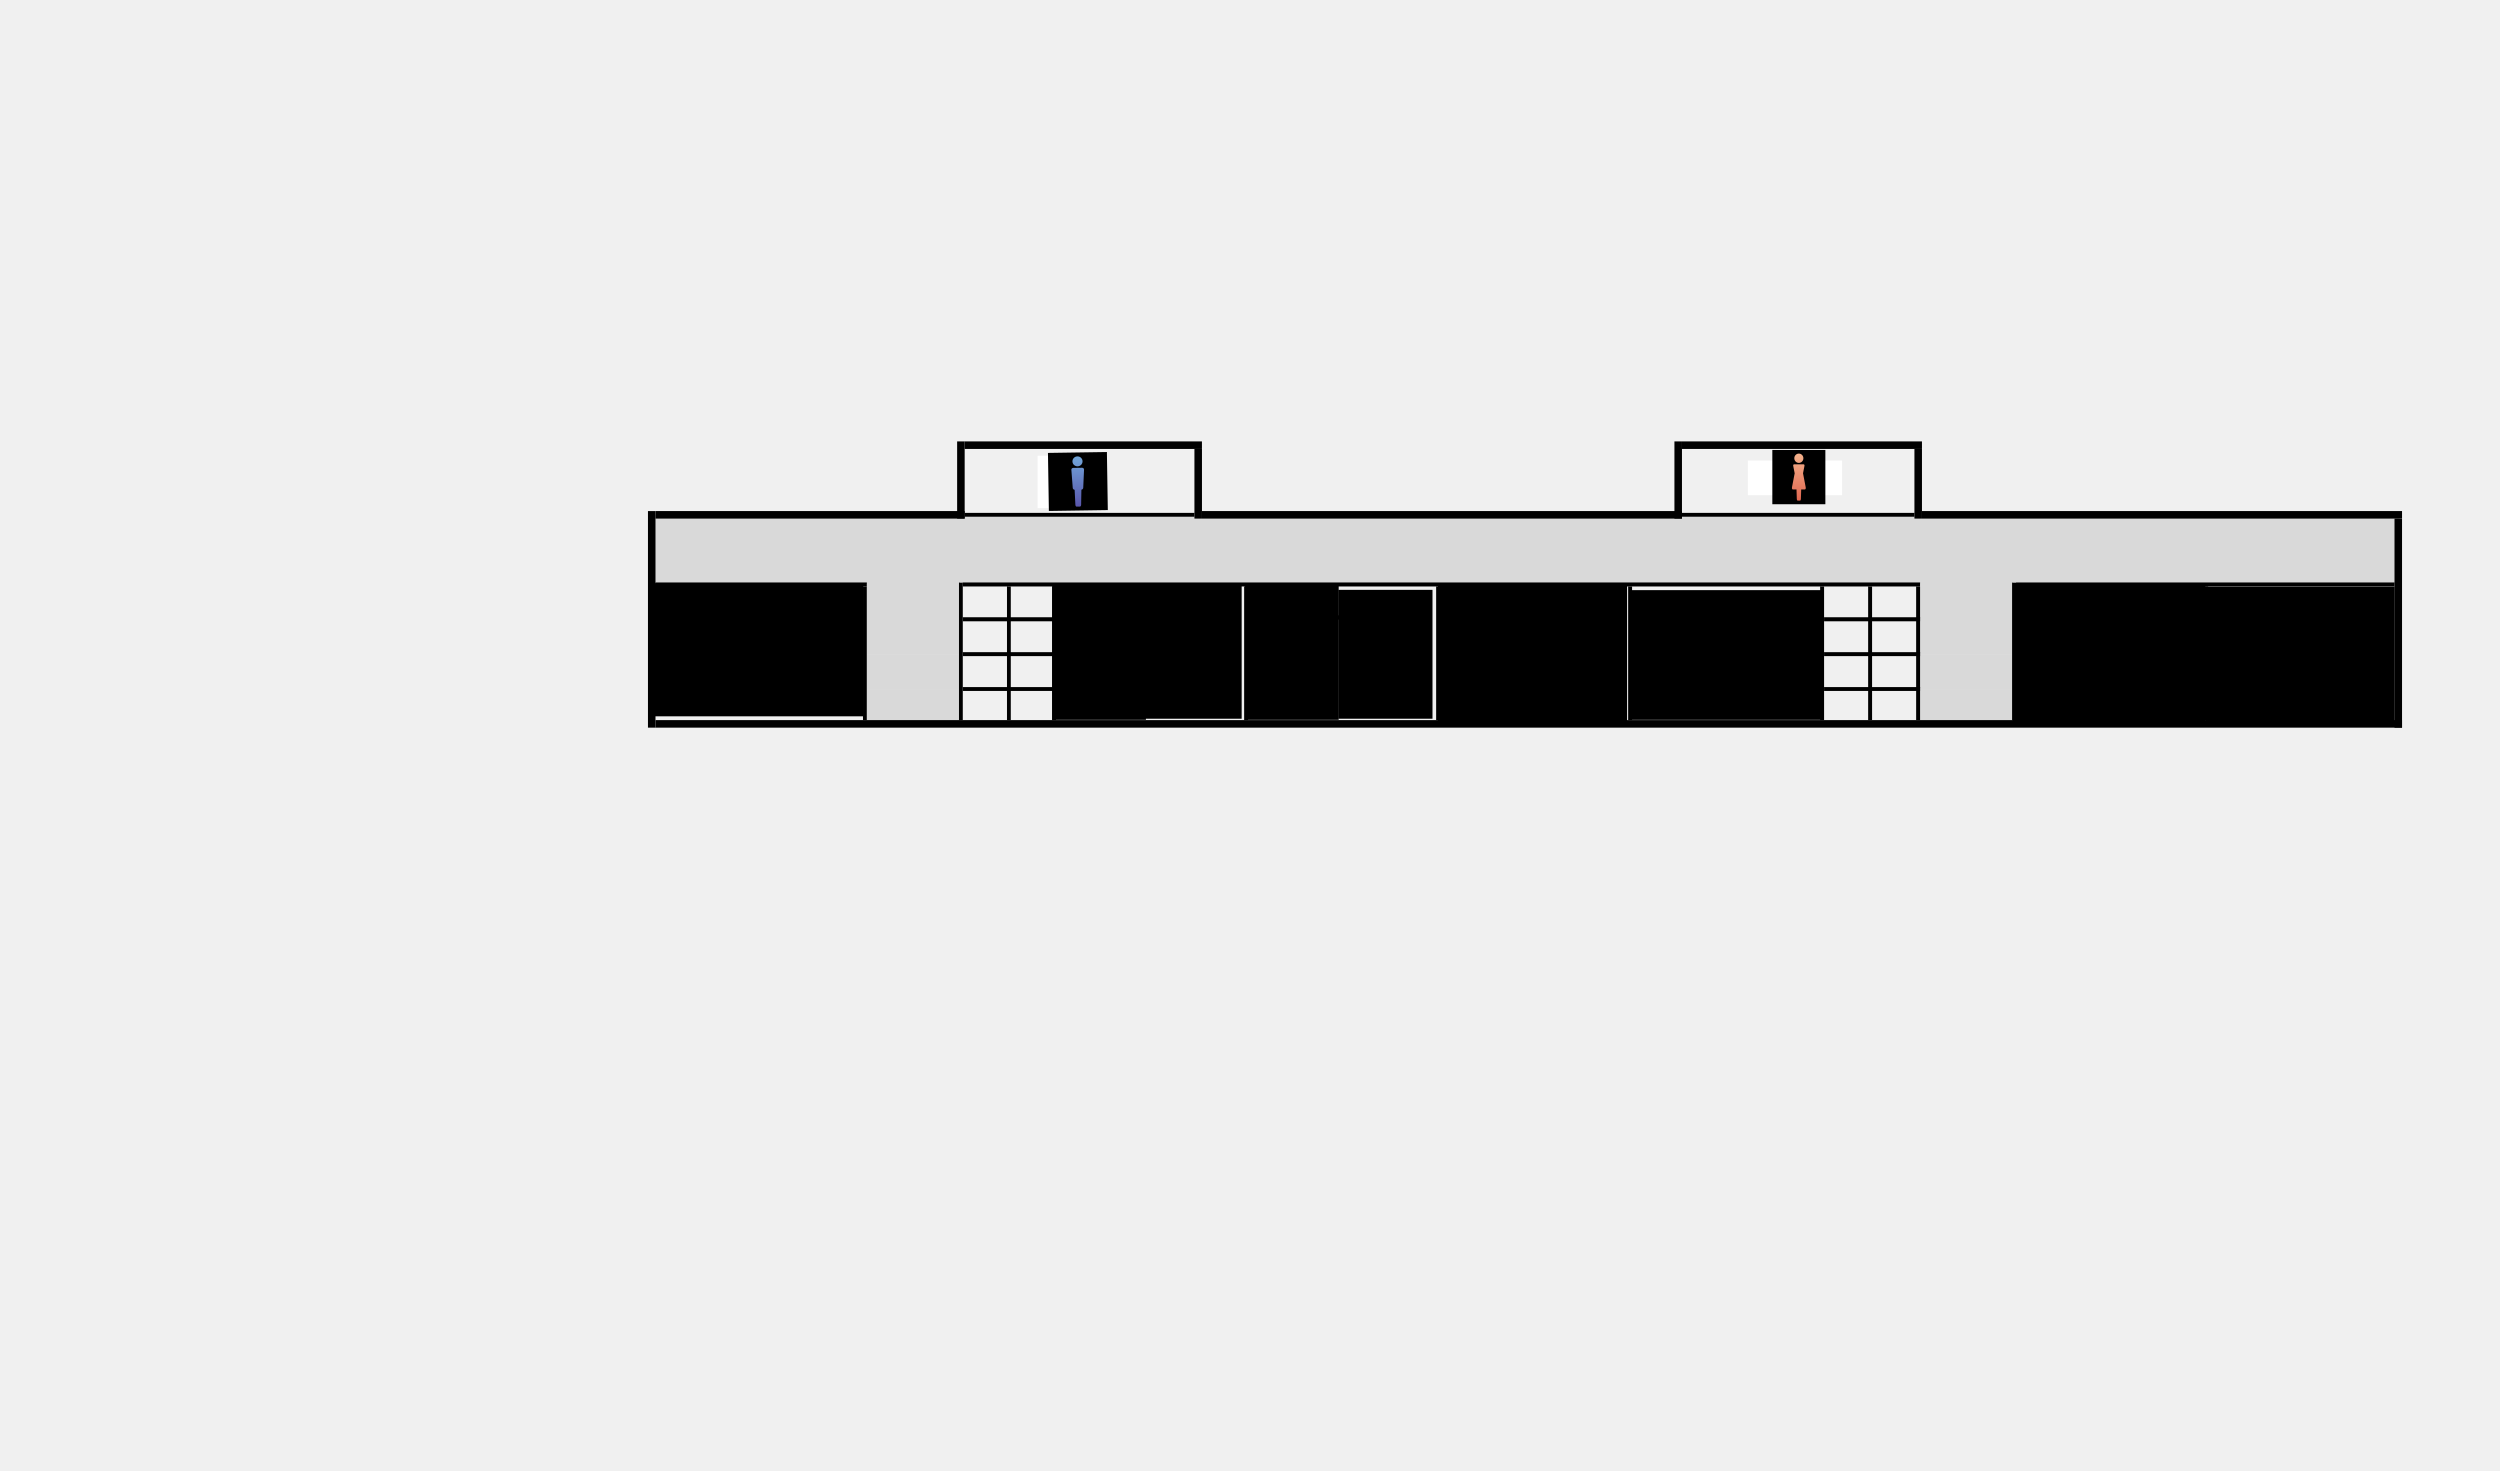
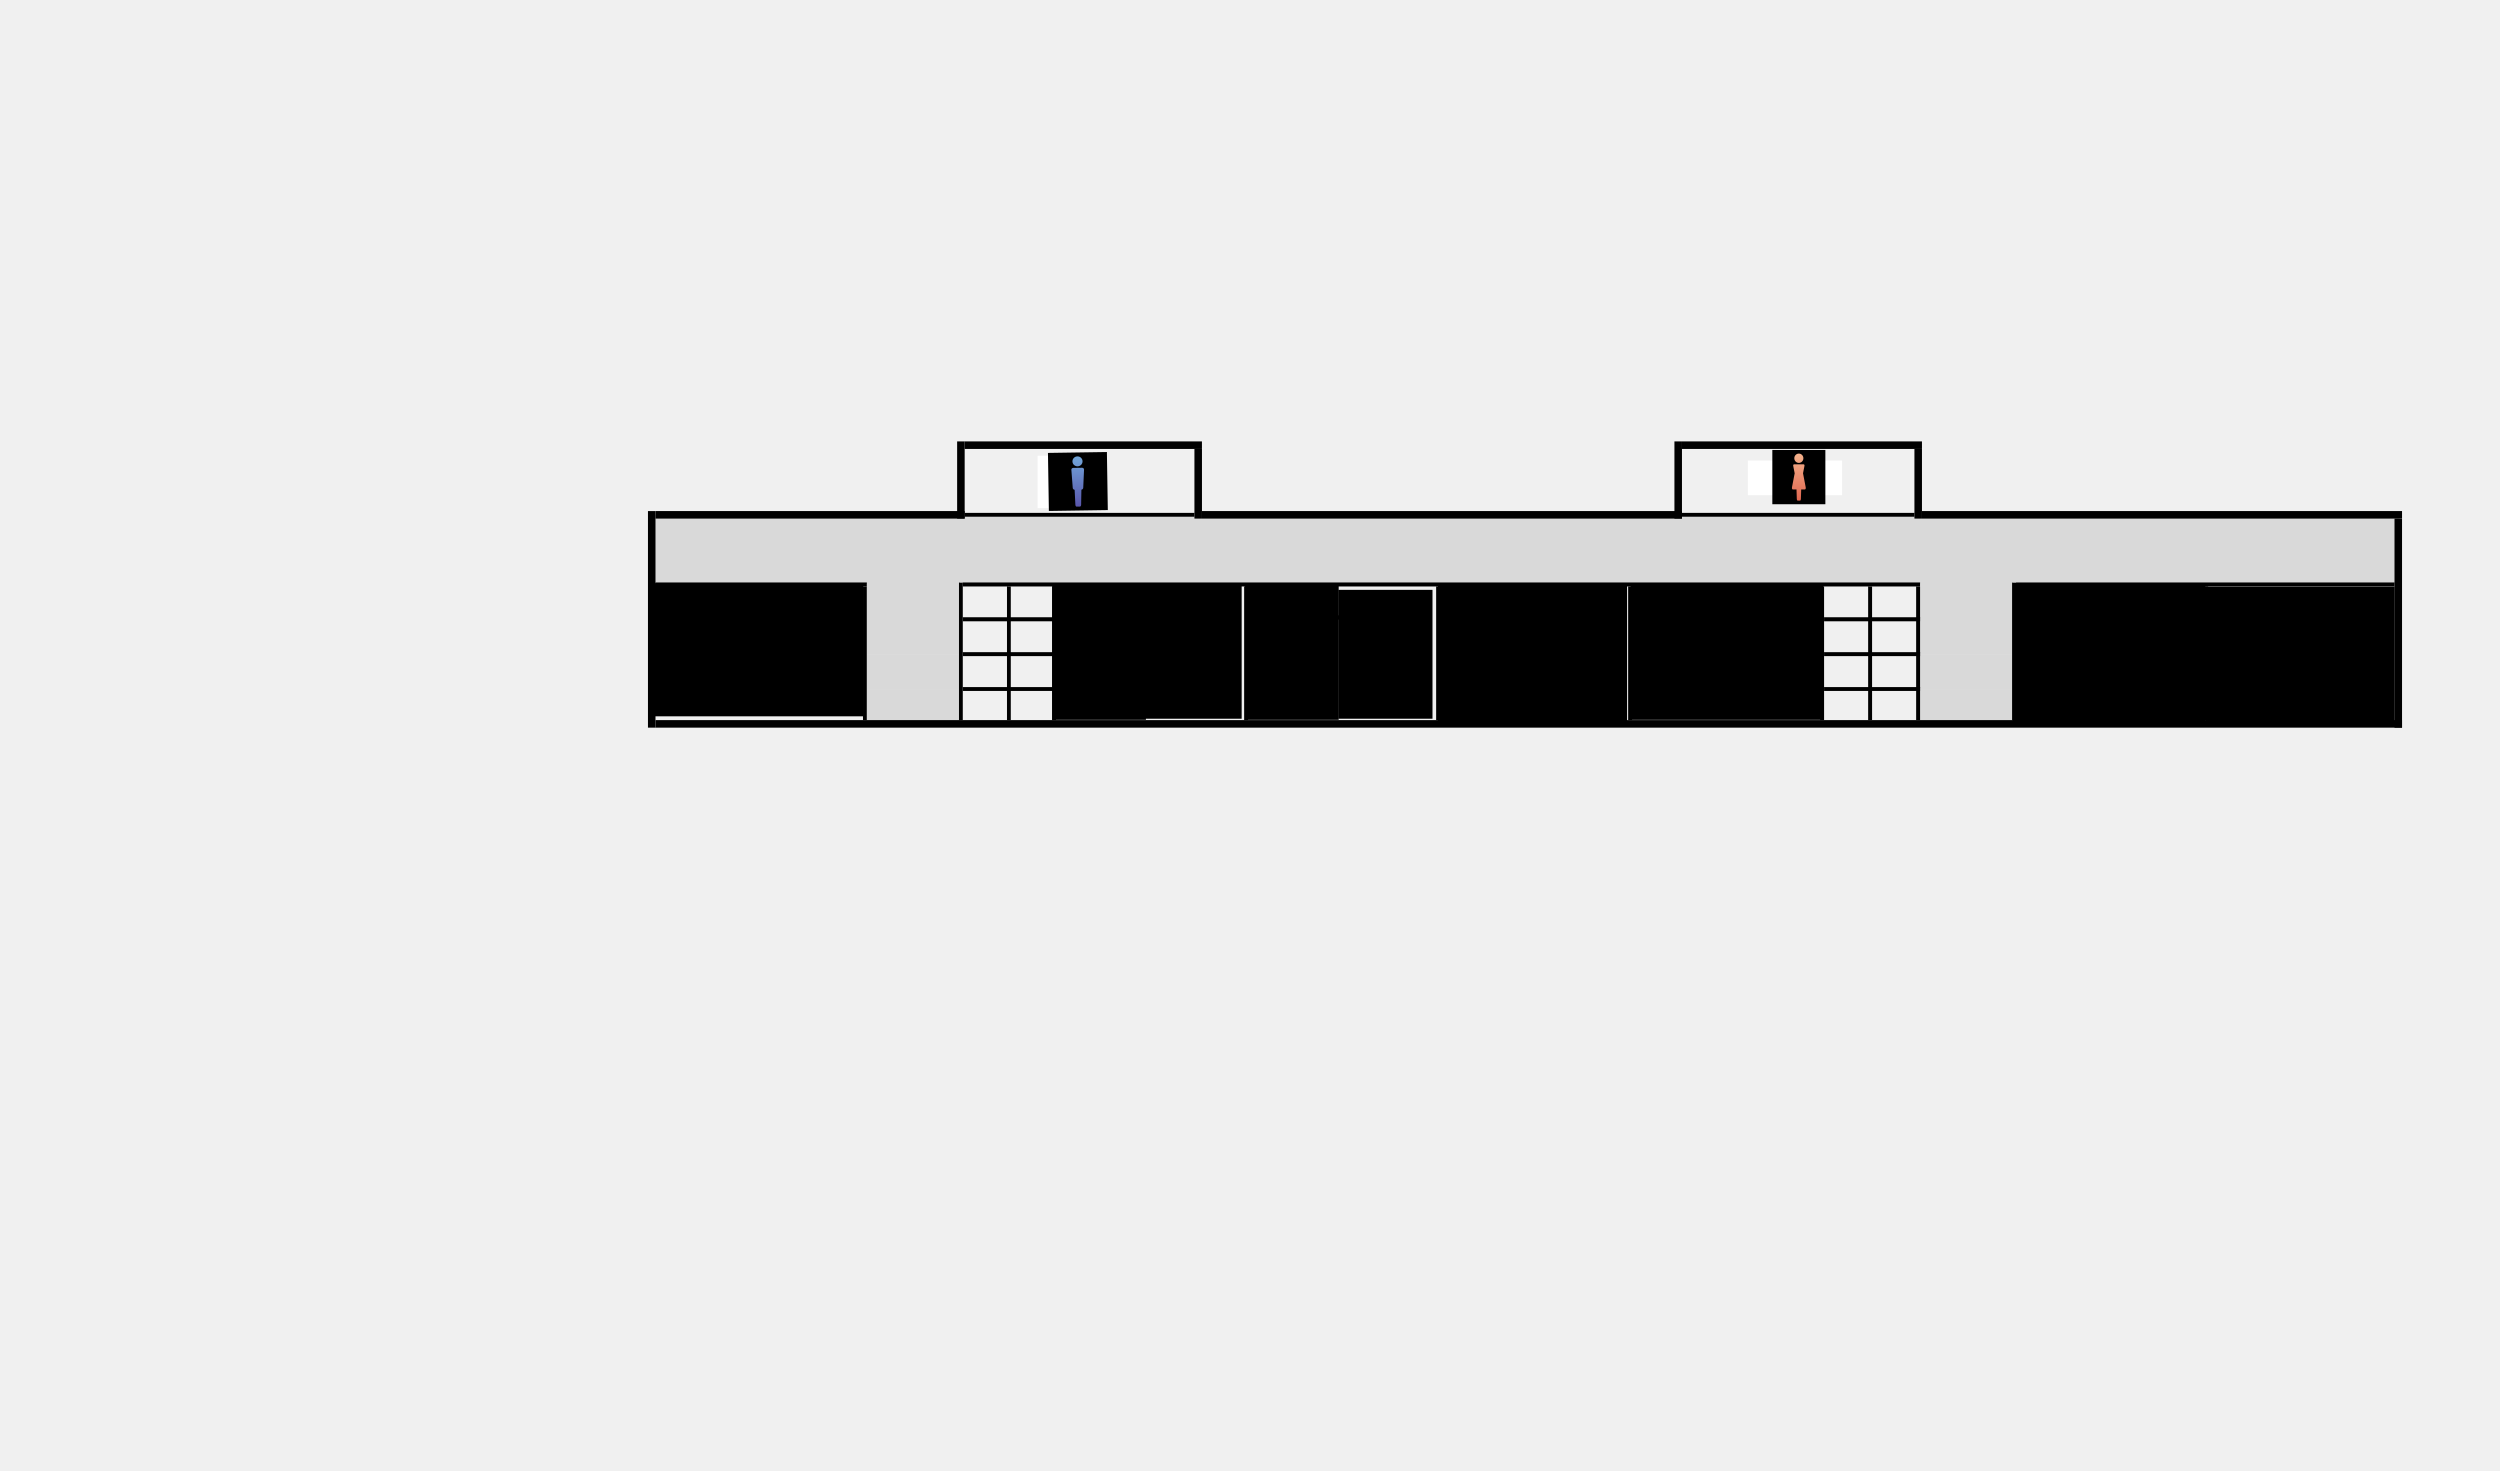
<svg xmlns="http://www.w3.org/2000/svg" version="1.1" id="svg1" width="850" height="500" viewBox="0 0 850 500" xml:space="preserve">
  <defs id="defs1">
    <linearGradient id="_Linear1" x1="0" y1="0" x2="1" y2="0" gradientUnits="userSpaceOnUse" gradientTransform="matrix(0,919.142,-3700.46,0,488.124,647.311)">
      <stop offset="0" style="stop-color:rgb(122,192,232);stop-opacity:1" id="stop3" />
      <stop offset="1" style="stop-color:rgb(89,86,172);stop-opacity:1" id="stop4" />
    </linearGradient>
    <linearGradient id="_Linear1-8" x1="0" y1="0" x2="1" y2="0" gradientUnits="userSpaceOnUse" gradientTransform="matrix(0,919.142,-3700.46,0,488.124,647.311)">
      <stop offset="0" style="stop-color:rgb(122,192,232);stop-opacity:1" id="stop3-2" />
      <stop offset="1" style="stop-color:rgb(89,86,172);stop-opacity:1" id="stop4-4" />
    </linearGradient>
    <linearGradient id="_Linear1-1" x1="0" y1="0" x2="1" y2="0" gradientUnits="userSpaceOnUse" gradientTransform="matrix(0,935.631,-3102.87,0,801.06,647.311)">
      <stop offset="0" style="stop-color:rgb(252,204,161);stop-opacity:1" id="stop3-5" />
      <stop offset="1" style="stop-color:rgb(223,100,78);stop-opacity:1" id="stop4-2" />
    </linearGradient>
    <linearGradient id="_Linear1-1-1" x1="0" y1="0" x2="1" y2="0" gradientUnits="userSpaceOnUse" gradientTransform="matrix(0,935.631,-3102.87,0,801.06,647.311)">
      <stop offset="0" style="stop-color:rgb(252,204,161);stop-opacity:1" id="stop3-5-4" />
      <stop offset="1" style="stop-color:rgb(223,100,78);stop-opacity:1" id="stop4-2-2" />
    </linearGradient>
    <linearGradient id="_Linear1-1-7" x1="0" y1="0" x2="1" y2="0" gradientUnits="userSpaceOnUse" gradientTransform="matrix(0,935.631,-3102.87,0,801.06,647.311)">
      <stop offset="0" style="stop-color:rgb(252,204,161);stop-opacity:1" id="stop3-5-9" />
      <stop offset="1" style="stop-color:rgb(223,100,78);stop-opacity:1" id="stop4-2-5" />
    </linearGradient>
    <linearGradient id="_Linear1-1-7-7" x1="0" y1="0" x2="1" y2="0" gradientUnits="userSpaceOnUse" gradientTransform="matrix(0,935.631,-3102.87,0,801.06,647.311)">
      <stop offset="0" style="stop-color:rgb(252,204,161);stop-opacity:1" id="stop3-5-9-7" />
      <stop offset="1" style="stop-color:rgb(223,100,78);stop-opacity:1" id="stop4-2-5-9" />
    </linearGradient>
    <linearGradient id="_Linear1-1-7-8" x1="0" y1="0" x2="1" y2="0" gradientUnits="userSpaceOnUse" gradientTransform="matrix(0,935.631,-3102.87,0,801.06,647.311)">
      <stop offset="0" style="stop-color:rgb(252,204,161);stop-opacity:1" id="stop3-5-9-6" />
      <stop offset="1" style="stop-color:rgb(223,100,78);stop-opacity:1" id="stop4-2-5-5" />
    </linearGradient>
    <linearGradient id="_Linear1-1-7-6" x1="0" y1="0" x2="1" y2="0" gradientUnits="userSpaceOnUse" gradientTransform="matrix(0,935.631,-3102.87,0,801.06,647.311)">
      <stop offset="0" style="stop-color:rgb(252,204,161);stop-opacity:1" id="stop3-5-9-61" />
      <stop offset="1" style="stop-color:rgb(223,100,78);stop-opacity:1" id="stop4-2-5-8" />
    </linearGradient>
    <linearGradient id="_Linear1-1-7-76" x1="0" y1="0" x2="1" y2="0" gradientUnits="userSpaceOnUse" gradientTransform="matrix(0,935.631,-3102.87,0,801.06,647.311)">
      <stop offset="0" style="stop-color:rgb(252,204,161);stop-opacity:1" id="stop3-5-9-3" />
      <stop offset="1" style="stop-color:rgb(223,100,78);stop-opacity:1" id="stop4-2-5-6" />
    </linearGradient>
    <linearGradient id="_Linear1-1-7-65" x1="0" y1="0" x2="1" y2="0" gradientUnits="userSpaceOnUse" gradientTransform="matrix(0,935.631,-3102.87,0,801.06,647.311)">
      <stop offset="0" style="stop-color:rgb(252,204,161);stop-opacity:1" id="stop3-5-9-75" />
      <stop offset="1" style="stop-color:rgb(223,100,78);stop-opacity:1" id="stop4-2-5-4" />
    </linearGradient>
    <linearGradient id="_Linear1-1-7-5" x1="0" y1="0" x2="1" y2="0" gradientUnits="userSpaceOnUse" gradientTransform="matrix(0,935.631,-3102.87,0,801.06,647.311)">
      <stop offset="0" style="stop-color:rgb(252,204,161);stop-opacity:1" id="stop3-5-9-9" />
      <stop offset="1" style="stop-color:rgb(223,100,78);stop-opacity:1" id="stop4-2-5-98" />
    </linearGradient>
    <linearGradient id="_Linear1-8-5" x1="0" y1="0" x2="1" y2="0" gradientUnits="userSpaceOnUse" gradientTransform="matrix(0,919.142,-3700.46,0,488.124,647.311)">
      <stop offset="0" style="stop-color:rgb(122,192,232);stop-opacity:1" id="stop3-2-1" />
      <stop offset="1" style="stop-color:rgb(89,86,172);stop-opacity:1" id="stop4-4-2" />
    </linearGradient>
    <linearGradient id="_Linear1-8-4" x1="0" y1="0" x2="1" y2="0" gradientUnits="userSpaceOnUse" gradientTransform="matrix(0,919.142,-3700.46,0,488.124,647.311)">
      <stop offset="0" style="stop-color:rgb(122,192,232);stop-opacity:1" id="stop3-2-3" />
      <stop offset="1" style="stop-color:rgb(89,86,172);stop-opacity:1" id="stop4-4-9" />
    </linearGradient>
    <linearGradient id="_Linear1-8-49" x1="0" y1="0" x2="1" y2="0" gradientUnits="userSpaceOnUse" gradientTransform="matrix(0,919.142,-3700.46,0,488.124,647.311)">
      <stop offset="0" style="stop-color:rgb(122,192,232);stop-opacity:1" id="stop3-2-6" />
      <stop offset="1" style="stop-color:rgb(89,86,172);stop-opacity:1" id="stop4-4-5" />
    </linearGradient>
    <linearGradient id="_Linear1-8-3" x1="0" y1="0" x2="1" y2="0" gradientUnits="userSpaceOnUse" gradientTransform="matrix(0,919.142,-3700.46,0,488.124,647.311)">
      <stop offset="0" style="stop-color:rgb(122,192,232);stop-opacity:1" id="stop3-2-33" />
      <stop offset="1" style="stop-color:rgb(89,86,172);stop-opacity:1" id="stop4-4-7" />
    </linearGradient>
    <linearGradient id="_Linear1-8-2" x1="0" y1="0" x2="1" y2="0" gradientUnits="userSpaceOnUse" gradientTransform="matrix(0,919.142,-3700.46,0,488.124,647.311)">
      <stop offset="0" style="stop-color:rgb(122,192,232);stop-opacity:1" id="stop3-2-65" />
      <stop offset="1" style="stop-color:rgb(89,86,172);stop-opacity:1" id="stop4-4-3" />
    </linearGradient>
    <linearGradient id="_Linear1-8-0" x1="0" y1="0" x2="1" y2="0" gradientUnits="userSpaceOnUse" gradientTransform="matrix(0,919.142,-3700.46,0,488.124,647.311)">
      <stop offset="0" style="stop-color:rgb(122,192,232);stop-opacity:1" id="stop3-2-0" />
      <stop offset="1" style="stop-color:rgb(89,86,172);stop-opacity:1" id="stop4-4-39" />
    </linearGradient>
  </defs>
  <g id="g1" transform="translate(-1607.36)">
    <rect style="fill:#ffffff" id="rect818-2-2" width="32.02" height="11.797" x="2210.399" y="177.918" />
    <g style="clip-rule:evenodd;fill-rule:evenodd;stroke-linejoin:round;stroke-miterlimit:2" id="g818-3-9" transform="matrix(0.02253596,0,0,0.02307228,2219.117,174.7322)">
      <g transform="translate(-3931,-809)" id="g3-5-4-7">
        <g transform="matrix(2.02015,0,0,2.02017,3644.28,252.584)" id="g2-5-1-3">
          <rect x="142.327" y="275.741" width="396.011" height="396.011" style="" id="rect1-1-1-7" />
          <g transform="matrix(0.495014,0,0,0.495007,-56.2026,-130.298)" id="g1-7-3-2">
            <path d="m 765.757,1402.79 h -55.129 c -10.348,0 -16.229,-14.16 -13.125,-31.6 l 40.519,-206.78 -21.773,-108.98 c -2.601,-13.02 3.439,-23.59 13.479,-23.59 h 142.663 c 10.04,0 16.08,10.57 13.479,23.59 l -21.773,108.98 40.519,206.78 c 3.104,17.44 -2.777,31.6 -13.125,31.6 h -55.129 l -4.411,142.78 c -0.356,11.52 -6.162,20.88 -12.958,20.88 h -35.867 c -6.795,0 -12.602,-9.36 -12.958,-20.88 z M 801.06,874.097 c 37.891,0 68.653,30.763 68.653,68.654 0,37.891 -30.762,68.649 -68.653,68.649 -37.892,0 -68.654,-30.758 -68.654,-68.649 0,-37.891 30.762,-68.654 68.654,-68.654 z" style="fill:url(#_Linear1-1-7-76)" id="path1-1-87-6" />
          </g>
        </g>
      </g>
    </g>
  </g>
  <g id="g547" transform="translate(-1607.36)">
    <path id="path576" d="m 1828.946,187.08 h 593.987 V 175.048 H 1828.946 Z" style="fill:#d9d9d9;fill-opacity:1;fill-rule:evenodd;stroke:none;stroke-width:1.333" />
    <path id="path577" d="m 1828.946,198.92 h 593.987 v -12 H 1828.946 Z" style="fill:#d9d9d9;fill-opacity:1;fill-rule:evenodd;stroke:none;stroke-width:1.333" />
    <path id="path578" d="m 1901.426,210.76 h 32.8 v -12 h -32.8 z" style="fill:#d9d9d9;fill-opacity:1;fill-rule:evenodd;stroke:none;stroke-width:1.333" />
    <path id="path579" d="m 2259.546,210.76 h 32.8 v -12 h -32.8 z" style="fill:#d9d9d9;fill-opacity:1;fill-rule:evenodd;stroke:none;stroke-width:1.333" />
    <path id="path580" d="m 1901.426,222.6 h 32.8 v -12 h -32.8 z" style="fill:#d9d9d9;fill-opacity:1;fill-rule:evenodd;stroke:none;stroke-width:1.333" />
    <path id="path581" d="m 2259.546,222.6 h 32.8 v -12 h -32.8 z" style="fill:#d9d9d9;fill-opacity:1;fill-rule:evenodd;stroke:none;stroke-width:1.333" />
    <path id="path582" d="m 1901.426,234.44 h 32.8 v -12 h -32.8 z" style="fill:#d9d9d9;fill-opacity:1;fill-rule:evenodd;stroke:none;stroke-width:1.333" />
    <path id="path583" d="m 2259.546,234.44 h 32.8 v -12 h -32.8 z" style="fill:#d9d9d9;fill-opacity:1;fill-rule:evenodd;stroke:none;stroke-width:1.333" />
    <path id="path584" d="m 1901.426,246.28 h 32.8 v -12 h -32.8 z" style="fill:#d9d9d9;fill-opacity:1;fill-rule:evenodd;stroke:none;stroke-width:1.333" />
    <path id="path585" d="m 2259.546,246.28 h 32.8 v -12 h -32.8 z" style="fill:#d9d9d9;fill-opacity:1;fill-rule:evenodd;stroke:none;stroke-width:1.333" />
    <text id="text585" xml:space="preserve" x="2184.986" y="213.16" style="font-size:16px;stroke-width:1.333">
      <tspan id="tspan585" style="font-variant:normal;font-weight:700;font-size:12px;font-family:'Yu Gothic';writing-mode:lr-tb;fill:#000000;fill-opacity:1;fill-rule:nonzero;stroke:none;stroke-width:1.333" x="2184.986" dx="0 0 -0.036" y="213.16">1-3</tspan>
    </text>
    <text id="text586" xml:space="preserve" x="2315.573" y="213.16" style="font-size:16px;stroke-width:1.333">
      <tspan id="tspan586" style="font-variant:normal;font-weight:700;font-size:12px;font-family:'Yu Gothic';writing-mode:lr-tb;fill:#000000;fill-opacity:1;fill-rule:nonzero;stroke:none;stroke-width:1.333" x="2315.573" dx="0 0 -0.036" y="213.16">1-2</tspan>
    </text>
    <text id="text587" xml:space="preserve" x="2380.853" y="213.16" style="font-size:16px;stroke-width:1.333">
      <tspan id="tspan587" style="font-variant:normal;font-weight:700;font-size:12px;font-family:'Yu Gothic';writing-mode:lr-tb;fill:#000000;fill-opacity:1;fill-rule:nonzero;stroke:none;stroke-width:1.333" x="2380.853" dx="0 0 -0.036" y="213.16">1-1</tspan>
    </text>
    <text id="text588" xml:space="preserve" x="2212.826" y="165.76" style="font-size:16px;stroke-width:1.333">
      <tspan id="tspan588" style="font-variant:normal;font-weight:700;font-size:12px;font-family:'Yu Gothic';writing-mode:lr-tb;fill:#000000;fill-opacity:1;fill-rule:nonzero;stroke:none;stroke-width:1.333" x="2212.826" y="165.76">女</tspan>
    </text>
    <text id="text589" xml:space="preserve" x="1855.826" y="213.16" style="font-size:16px;stroke-width:1.333">
      <tspan id="tspan589" style="font-variant:normal;font-weight:700;font-size:12px;font-family:'Yu Gothic';writing-mode:lr-tb;fill:#000000;fill-opacity:1;fill-rule:nonzero;stroke:none;stroke-width:1.333" x="1855.826" dx="0 0 -0.036" y="213.16">1-7</tspan>
    </text>
    <text id="text590" xml:space="preserve" x="1989.146" y="213.16" style="font-size:16px;stroke-width:1.333">
      <tspan id="tspan590" style="font-variant:normal;font-weight:700;font-size:12px;font-family:'Yu Gothic';writing-mode:lr-tb;fill:#000000;fill-opacity:1;fill-rule:nonzero;stroke:none;stroke-width:1.333" x="1989.146" dx="0 0 -0.036" y="213.16">1-6</tspan>
    </text>
    <text id="text591" xml:space="preserve" x="2054.426" y="213.16" style="font-size:16px;stroke-width:1.333">
      <tspan id="tspan591" style="font-variant:normal;font-weight:700;font-size:12px;font-family:'Yu Gothic';writing-mode:lr-tb;fill:#000000;fill-opacity:1;fill-rule:nonzero;stroke:none;stroke-width:1.333" x="2054.426" dx="0 0 -0.036" y="213.16">1-5</tspan>
    </text>
    <text id="text592" xml:space="preserve" x="2119.706" y="213.16" style="font-size:16px;stroke-width:1.333">
      <tspan id="tspan592" style="font-variant:normal;font-weight:700;font-size:12px;font-family:'Yu Gothic';writing-mode:lr-tb;fill:#000000;fill-opacity:1;fill-rule:nonzero;stroke:none;stroke-width:1.333" x="2119.706" dx="0 0 -0.036" y="213.16">1-4</tspan>
    </text>
    <text id="text593" xml:space="preserve" x="1968.506" y="165.76" style="font-size:16px;stroke-width:1.333">
      <tspan id="tspan593" style="font-variant:normal;font-weight:700;font-size:12px;font-family:'Yu Gothic';writing-mode:lr-tb;fill:#000000;fill-opacity:1;fill-rule:nonzero;stroke:none;stroke-width:1.333" x="1968.506" y="165.76">男</tspan>
    </text>
    <path id="path675" d="m 1935.346,152.64 h 80.672 v -2.56 h -80.672 z" style="fill:#000000;fill-opacity:1;fill-rule:evenodd;stroke:none;stroke-width:1.333" />
    <path id="path681" d="m 1830.226,176.32 h 105.12 v -2.56 h -105.12 z" style="fill:#000000;fill-opacity:1;fill-rule:evenodd;stroke:none;stroke-width:1.333" />
    <path id="path682" d="m 1935.426,174.48 h 77.96" style="stroke:#000000;stroke-width:0.187;stroke-linecap:square;stroke-linejoin:round;stroke-miterlimit:10;stroke-dasharray:none;stroke-opacity:1" />
    <path id="path683" d="m 1935.346,175.68 h 78.112 v -1.28 h -78.112 z" style="fill:#000000;fill-opacity:1;fill-rule:evenodd;stroke:none;stroke-width:1.333" />
    <path id="path684" d="m 2016.026,176.32 h 163.2 v -2.56 H 2016.026 Z" style="fill:#000000;fill-opacity:1;fill-rule:evenodd;stroke:none;stroke-width:1.333" />
    <path id="path685" d="m 2179.306,174.48 h 78.88" style="stroke:#000000;stroke-width:0.187;stroke-linecap:square;stroke-linejoin:round;stroke-miterlimit:10;stroke-dasharray:none;stroke-opacity:1" />
    <path id="path686" d="m 2179.226,175.68 h 79.04 v -1.28 h -79.04 z" style="fill:#000000;fill-opacity:1;fill-rule:evenodd;stroke:none;stroke-width:1.333" />
    <path id="path689" d="m 1830.306,198.2 h 71.68" style="stroke:#000000;stroke-width:0.187;stroke-linecap:square;stroke-linejoin:round;stroke-miterlimit:10;stroke-dasharray:none;stroke-opacity:1" />
    <path id="path690" d="m 1830.226,199.4 h 71.84 v -1.28 h -71.84 z" style="fill:#000000;fill-opacity:1;fill-rule:evenodd;stroke:none;stroke-width:1.333" />
    <path id="path691" d="m 1932.786,176.32 h 2.56 v -26.24 h -2.56 z" style="fill:#000000;fill-opacity:1;fill-rule:evenodd;stroke:none;stroke-width:1.333" />
    <path id="path706" d="m 2258.266,176.32 h 2.56 v -23.68 h -2.56 z" style="fill:#000000;fill-opacity:1;fill-rule:evenodd;stroke:none;stroke-width:1.333" />
    <path id="path707" d="m 1934.786,198.2 h 325.32" style="stroke:#000000;stroke-width:0.187;stroke-linecap:square;stroke-linejoin:round;stroke-miterlimit:10;stroke-dasharray:none;stroke-opacity:1" />
    <path id="path708" d="m 1934.706,199.4 h 325.467 v -1.28 H 1934.706 Z" style="fill:#000000;fill-opacity:1;fill-rule:evenodd;stroke:none;stroke-width:1.333" />
    <path id="path713" d="m 1934.786,210.04 h 31.56" style="stroke:#000000;stroke-width:0.187;stroke-linecap:square;stroke-linejoin:round;stroke-miterlimit:10;stroke-dasharray:none;stroke-opacity:1" />
    <path id="path714" d="m 1934.706,211.24 h 31.712 v -1.28 h -31.712 z" style="fill:#000000;fill-opacity:1;fill-rule:evenodd;stroke:none;stroke-width:1.333" />
    <path id="path715" d="m 1934.786,221.88 h 31.56" style="stroke:#000000;stroke-width:0.187;stroke-linecap:square;stroke-linejoin:round;stroke-miterlimit:10;stroke-dasharray:none;stroke-opacity:1" />
    <path id="path716" d="m 1934.706,223.08 h 31.712 v -1.28 h -31.712 z" style="fill:#000000;fill-opacity:1;fill-rule:evenodd;stroke:none;stroke-width:1.333" />
    <path id="path717" d="m 1934.786,233.72 h 31.56" style="stroke:#000000;stroke-width:0.187;stroke-linecap:square;stroke-linejoin:round;stroke-miterlimit:10;stroke-dasharray:none;stroke-opacity:1" />
    <path id="path718" d="m 1934.706,234.92 h 31.712 v -1.28 h -31.712 z" style="fill:#000000;fill-opacity:1;fill-rule:evenodd;stroke:none;stroke-width:1.333" />
    <path id="path719" d="m 2258.986,199.48 v 45.28" style="stroke:#000000;stroke-width:0.187;stroke-linecap:square;stroke-linejoin:round;stroke-miterlimit:10;stroke-dasharray:none;stroke-opacity:1" />
    <path id="path720" d="m 2258.906,244.84 h 1.28 V 199.4 h -1.28 z" style="fill:#000000;fill-opacity:1;fill-rule:evenodd;stroke:none;stroke-width:1.333" />
    <path id="path721" d="m 2291.626,198.2 v 46.56" style="stroke:#000000;stroke-width:0.187;stroke-linecap:square;stroke-linejoin:round;stroke-miterlimit:10;stroke-dasharray:none;stroke-opacity:1" />
    <path id="path722" d="m 2291.546,244.84 h 1.28 v -46.72 h -1.28 z" style="fill:#000000;fill-opacity:1;fill-rule:evenodd;stroke:none;stroke-width:1.333" />
    <path id="path729" d="m 2356.933,199.48 v 45.28" style="stroke:#000000;stroke-width:0.187;stroke-linecap:square;stroke-linejoin:round;stroke-miterlimit:10;stroke-dasharray:none;stroke-opacity:1" />
    <path id="path730" d="m 2356.853,244.84 h 1.28 V 199.4 h -1.28 z" style="fill:#000000;fill-opacity:1;fill-rule:evenodd;stroke:none;stroke-width:1.333" />
    <path id="path732" d="m 2421.493,247.4 h 2.56 v -71.072 h -2.56 z" style="fill:#000000;fill-opacity:1;fill-rule:evenodd;stroke:none;stroke-width:1.333" />
    <path id="path735" d="m 1933.506,198.2 v 46.56" style="stroke:#000000;stroke-width:0.187;stroke-linecap:square;stroke-linejoin:round;stroke-miterlimit:10;stroke-dasharray:none;stroke-opacity:1" />
    <path id="path736" d="m 1933.426,244.84 h 1.28 v -46.72 h -1.28 z" style="fill:#000000;fill-opacity:1;fill-rule:evenodd;stroke:none;stroke-width:1.333" />
    <path id="path737" d="m 2013.466,176.32 h 2.56 v -23.68 h -2.56 z" style="fill:#000000;fill-opacity:1;fill-rule:evenodd;stroke:none;stroke-width:1.333" />
    <path id="path738" d="m 2176.666,176.32 h 2.56 v -26.24 h -2.56 z" style="fill:#000000;fill-opacity:1;fill-rule:evenodd;stroke:none;stroke-width:1.333" />
    <path id="path739" d="m 1827.666,247.4 h 2.56 v -73.632 h -2.56 z" style="fill:#000000;fill-opacity:1;fill-rule:evenodd;stroke:none;stroke-width:1.333" />
    <path id="path740" d="m 1900.866,199.48 v 45.28" style="stroke:#000000;stroke-width:0.187;stroke-linecap:square;stroke-linejoin:round;stroke-miterlimit:10;stroke-dasharray:none;stroke-opacity:1" />
    <path id="path741" d="m 1900.786,244.84 h 1.28 V 199.4 h -1.28 z" style="fill:#000000;fill-opacity:1;fill-rule:evenodd;stroke:none;stroke-width:1.333" />
    <path id="path742" d="m 1949.826,199.48 v 45.28" style="stroke:#000000;stroke-width:0.187;stroke-linecap:square;stroke-linejoin:round;stroke-miterlimit:10;stroke-dasharray:none;stroke-opacity:1" />
    <path id="path743" d="m 1949.746,244.84 h 1.28 V 199.4 h -1.28 z" style="fill:#000000;fill-opacity:1;fill-rule:evenodd;stroke:none;stroke-width:1.333" />
    <path id="path744" d="m 1965.186,199.48 v 45.28" style="stroke:#000000;stroke-width:0.187;stroke-linecap:square;stroke-linejoin:round;stroke-miterlimit:10;stroke-dasharray:none;stroke-opacity:1" />
    <path id="path745" d="m 1965.106,244.84 h 1.312 V 199.4 h -1.312 z" style="fill:#000000;fill-opacity:1;fill-rule:evenodd;stroke:none;stroke-width:1.333" />
    <path id="path746" d="m 2030.506,199.48 v 45.28" style="stroke:#000000;stroke-width:0.187;stroke-linecap:square;stroke-linejoin:round;stroke-miterlimit:10;stroke-dasharray:none;stroke-opacity:1" />
    <path id="path747" d="m 2030.426,244.84 h 1.28 V 199.4 h -1.28 z" style="fill:#000000;fill-opacity:1;fill-rule:evenodd;stroke:none;stroke-width:1.333" />
    <path id="path748" d="m 2095.786,199.48 v 45.28" style="stroke:#000000;stroke-width:0.187;stroke-linecap:square;stroke-linejoin:round;stroke-miterlimit:10;stroke-dasharray:none;stroke-opacity:1" />
    <path id="path749" d="m 2095.706,244.84 h 1.28 V 199.4 h -1.28 z" style="fill:#000000;fill-opacity:1;fill-rule:evenodd;stroke:none;stroke-width:1.333" />
    <path id="path750" d="m 2161.066,199.48 v 45.28" style="stroke:#000000;stroke-width:0.187;stroke-linecap:square;stroke-linejoin:round;stroke-miterlimit:10;stroke-dasharray:none;stroke-opacity:1" />
    <path id="path751" d="m 2160.986,244.84 h 1.28 V 199.4 h -1.28 z" style="fill:#000000;fill-opacity:1;fill-rule:evenodd;stroke:none;stroke-width:1.333" />
    <path id="path752" d="m 2226.346,199.48 v 45.28" style="stroke:#000000;stroke-width:0.187;stroke-linecap:square;stroke-linejoin:round;stroke-miterlimit:10;stroke-dasharray:none;stroke-opacity:1" />
    <path id="path753" d="m 2226.266,244.84 h 1.28 V 199.4 h -1.28 z" style="fill:#000000;fill-opacity:1;fill-rule:evenodd;stroke:none;stroke-width:1.333" />
    <path id="path754" d="m 2242.666,199.48 v 45.28" style="stroke:#000000;stroke-width:0.187;stroke-linecap:square;stroke-linejoin:round;stroke-miterlimit:10;stroke-dasharray:none;stroke-opacity:1" />
    <path id="path755" d="m 2242.586,244.84 h 1.28 V 199.4 h -1.28 z" style="fill:#000000;fill-opacity:1;fill-rule:evenodd;stroke:none;stroke-width:1.333" />
    <path id="path806" d="m 2179.226,152.64 h 81.6 v -2.56 h -81.6 z" style="fill:#000000;fill-opacity:1;fill-rule:evenodd;stroke:none;stroke-width:1.333" />
    <path id="path807" d="m 2260.826,176.32 h 163.227 v -2.56 h -163.227 z" style="fill:#000000;fill-opacity:1;fill-rule:evenodd;stroke:none;stroke-width:1.333" />
    <path id="path808" d="m 2292.906,198.2 h 128.507" style="stroke:#000000;stroke-width:0.187;stroke-linecap:square;stroke-linejoin:round;stroke-miterlimit:10;stroke-dasharray:none;stroke-opacity:1" />
    <path id="path809" d="m 2292.826,199.4 h 128.672 v -1.28 h -128.672 z" style="fill:#000000;fill-opacity:1;fill-rule:evenodd;stroke:none;stroke-width:1.333" />
    <path id="path810" d="m 2227.626,210.04 h 32.48" style="stroke:#000000;stroke-width:0.187;stroke-linecap:square;stroke-linejoin:round;stroke-miterlimit:10;stroke-dasharray:none;stroke-opacity:1" />
    <path id="path811" d="m 2227.546,211.24 h 32.64 v -1.28 h -32.64 z" style="fill:#000000;fill-opacity:1;fill-rule:evenodd;stroke:none;stroke-width:1.333" />
    <path id="path812" d="m 2227.626,221.88 h 32.48" style="stroke:#000000;stroke-width:0.187;stroke-linecap:square;stroke-linejoin:round;stroke-miterlimit:10;stroke-dasharray:none;stroke-opacity:1" />
    <path id="path813" d="m 2227.546,223.08 h 32.64 v -1.28 h -32.64 z" style="fill:#000000;fill-opacity:1;fill-rule:evenodd;stroke:none;stroke-width:1.333" />
    <path id="path814" d="m 2227.626,233.72 h 32.48" style="stroke:#000000;stroke-width:0.187;stroke-linecap:square;stroke-linejoin:round;stroke-miterlimit:10;stroke-dasharray:none;stroke-opacity:1" />
    <path id="path815" d="m 2227.546,234.92 h 32.64 v -1.28 h -32.64 z" style="fill:#000000;fill-opacity:1;fill-rule:evenodd;stroke:none;stroke-width:1.333" />
    <path id="path816" d="m 1830.226,247.4 h 593.827 v -2.56 H 1830.226 Z" style="fill:#000000;fill-opacity:1;fill-rule:evenodd;stroke:none;stroke-width:1.333" />
    <rect style="fill:#ffffff" id="rect818-2-1" width="32.02" height="11.797" x="2201.638" y="156.573" />
    <g style="clip-rule:evenodd;fill-rule:evenodd;stroke-linejoin:round;stroke-miterlimit:2" id="g818-3-6" transform="matrix(0.02253596,0,0,0.02307228,2209.935,152.9658)">
      <g transform="translate(-3931,-809)" id="g3-5-4-07">
        <g transform="matrix(2.02015,0,0,2.02017,3644.28,252.584)" id="g2-5-1-1">
          <rect x="142.327" y="275.741" width="396.011" height="396.011" style="" id="rect1-1-1-77" />
          <g transform="matrix(0.495014,0,0,0.495007,-56.2026,-130.298)" id="g1-7-3-7">
            <path d="m 765.757,1402.79 h -55.129 c -10.348,0 -16.229,-14.16 -13.125,-31.6 l 40.519,-206.78 -21.773,-108.98 c -2.601,-13.02 3.439,-23.59 13.479,-23.59 h 142.663 c 10.04,0 16.08,10.57 13.479,23.59 l -21.773,108.98 40.519,206.78 c 3.104,17.44 -2.777,31.6 -13.125,31.6 h -55.129 l -4.411,142.78 c -0.356,11.52 -6.162,20.88 -12.958,20.88 h -35.867 c -6.795,0 -12.602,-9.36 -12.958,-20.88 z M 801.06,874.097 c 37.891,0 68.653,30.763 68.653,68.654 0,37.891 -30.762,68.649 -68.653,68.649 -37.892,0 -68.654,-30.758 -68.654,-68.649 0,-37.891 30.762,-68.654 68.654,-68.654 z" style="fill:url(#_Linear1-1-7-65)" id="path1-1-87-7" />
          </g>
        </g>
      </g>
    </g>
    <rect style="fill:#ffffff;stroke-width:1.223" id="rect817-3" width="22.046" height="17.815" x="1960.155" y="154.952" />
    <g transform="matrix(0.02504709,-3.8462995e-4,3.9050781e-4,0.02467003,1911.158,134.8217)" id="g3-52" style="clip-rule:evenodd;fill-rule:evenodd;stroke-linejoin:round;stroke-miterlimit:2">
      <g transform="matrix(2.02015,0,0,2.02017,1796.24,252.584)" id="g2-4-5">
        <rect x="142.327" y="275.741" width="396.011" height="396.011" style="" id="rect1-86" />
        <g transform="matrix(0.495014,0,0,0.495007,98.7048,-130.298)" id="g1-8-77">
          <path d="m 442.277,1334.13 c -13.632,-1.93 -24.589,-12.41 -25.329,-25.03 l -14.77,-251.91 c -0.821,-13.99 11.225,-25.35 26.882,-25.35 h 118.128 c 15.657,0 27.703,11.36 26.882,25.35 L 559.3,1309.1 c -0.74,12.62 -11.697,23.1 -25.329,25.03 l -6.678,206.97 c -0.452,13.99 -7.814,25.35 -16.43,25.35 h -45.478 c -8.616,0 -15.978,-11.36 -16.43,-25.35 z m 44.914,-460.033 c 37.891,0 68.654,30.763 68.654,68.654 0,37.891 -30.763,68.649 -68.654,68.649 -37.891,0 -68.654,-30.758 -68.654,-68.649 0,-37.891 30.763,-68.654 68.654,-68.654 z" style="fill:url(#_Linear1-8-0)" id="path1-22" />
        </g>
      </g>
    </g>
  </g>
  <g id="layer1" transform="translate(-1607.36)" />
  <g id="layer2" transform="translate(-1607.36)" />
  <g id="layer3" transform="translate(-1607.36)" />
  <g id="layer4" transform="translate(-1607.36)">
    <rect style="stroke-width:0.995" id="room-1-7" width="71.501" height="45.284" x="1829.283" y="198.263" />
    <rect id="room-1-6-front" width="31.836" height="46.475" x="1965.135" y="198.263" style="stroke-width:0.697" />
    <rect style="stroke-width:0.696" id="room-1-5-front" width="31.836" height="45.777" x="2030.677" y="198.961" />
    <rect style="" id="room-1-4" width="64.351" height="47.667" x="2096.219" y="198.263" />
-     <rect style="stroke-width:1.005" id="room-1-3" width="65.542" height="44.092" x="2161.762" y="200.646" />
+     <rect style="stroke-width:1.026" id="room-1-3" width="65.542" height="45.929" x="2161.762" y="198.809" />
    <rect style="" id="room-1-2" width="65.542" height="47.667" x="2291.654" y="198.263" />
    <rect style="stroke-width:1.027" id="room-1-1" width="64.351" height="46.475" x="2357.197" y="199.454" />
    <rect id="room-1-5-back" width="32.02" height="43.817" x="2062.387" y="200.549" />
    <rect id="room-1-6-back" width="32.863" height="45.503" x="1996.661" y="198.864" />
  </g>
</svg>
